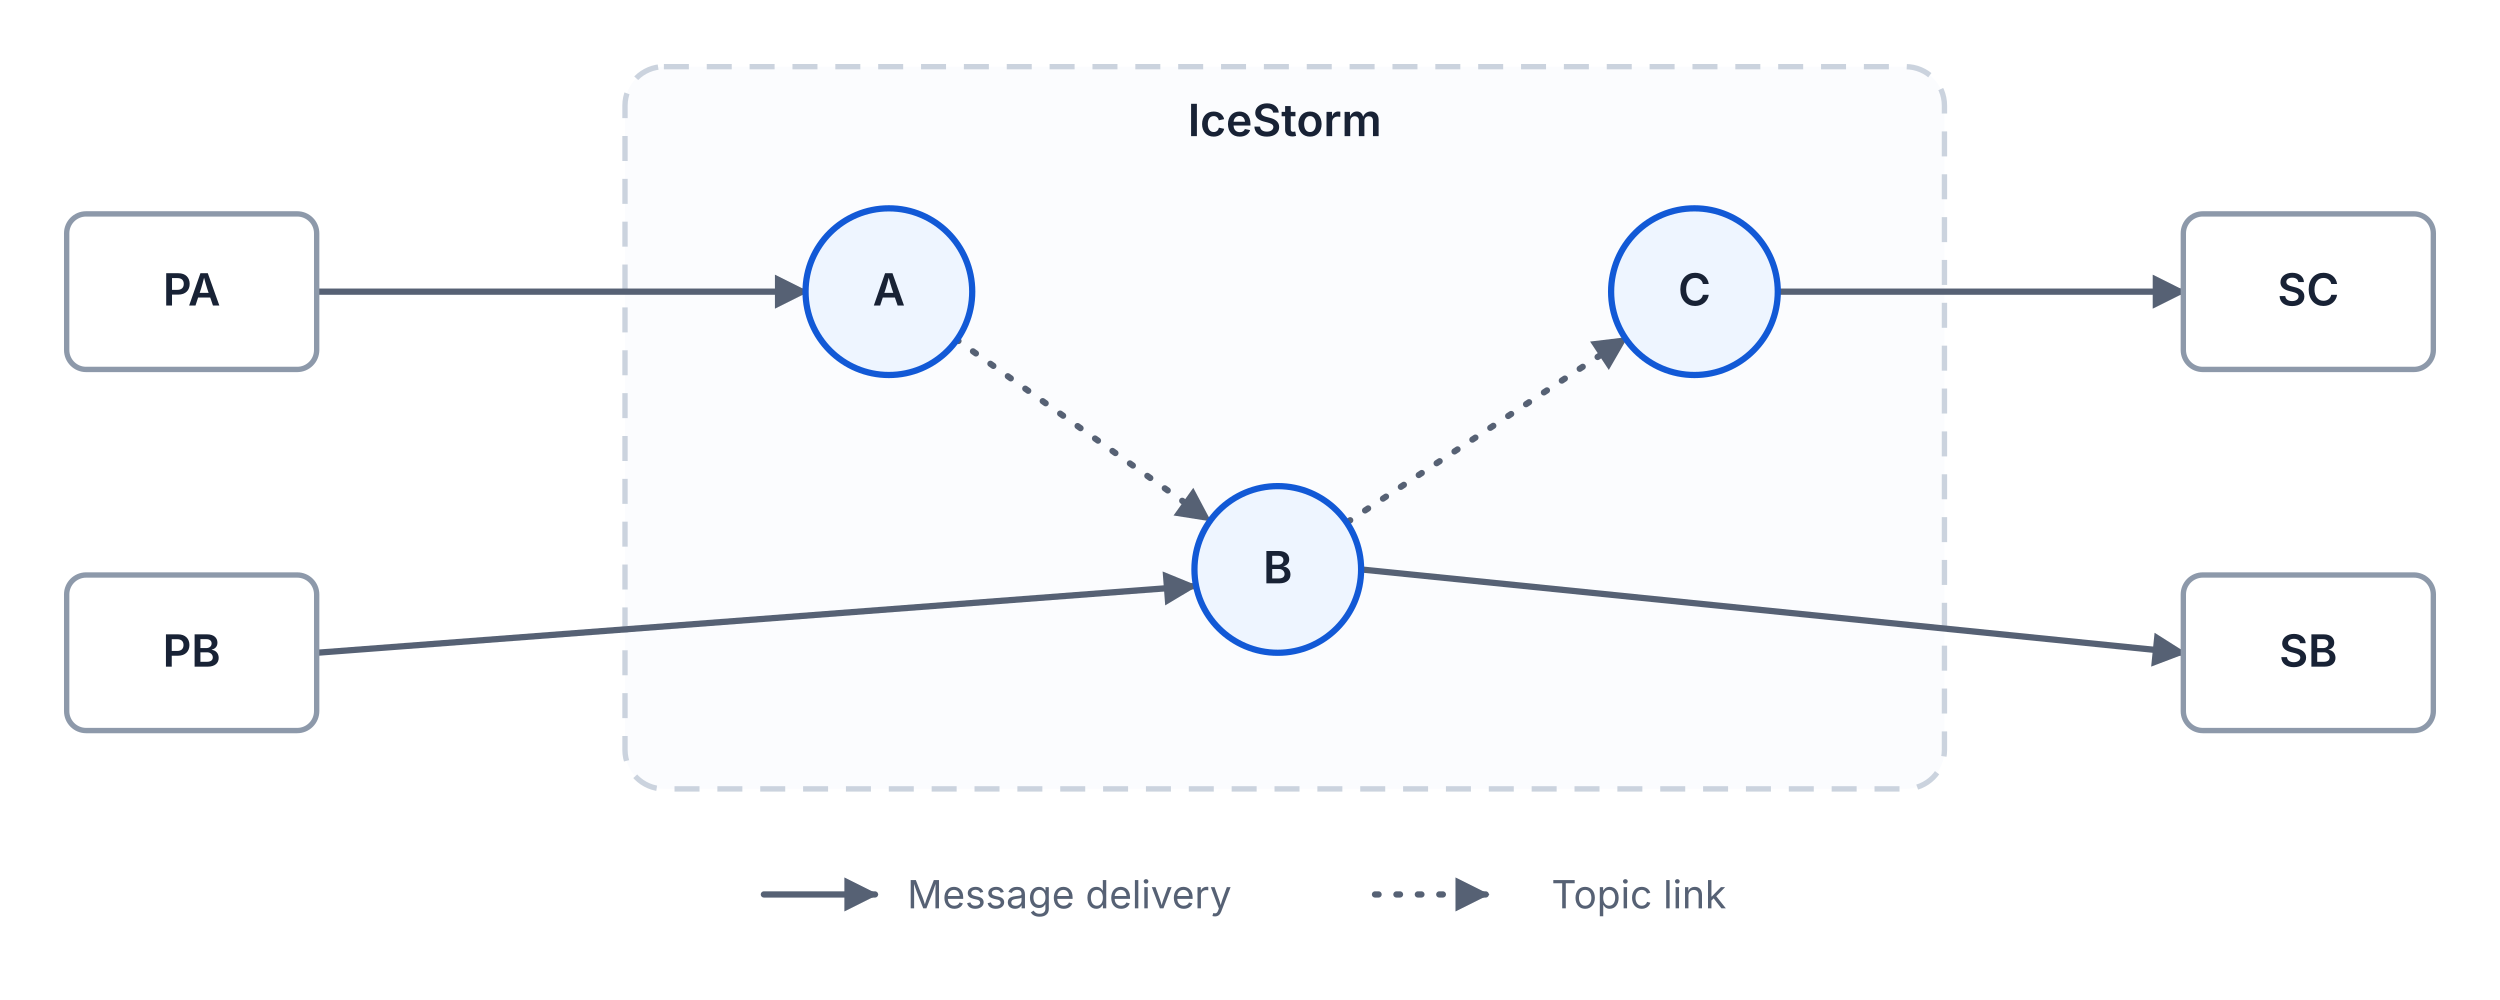
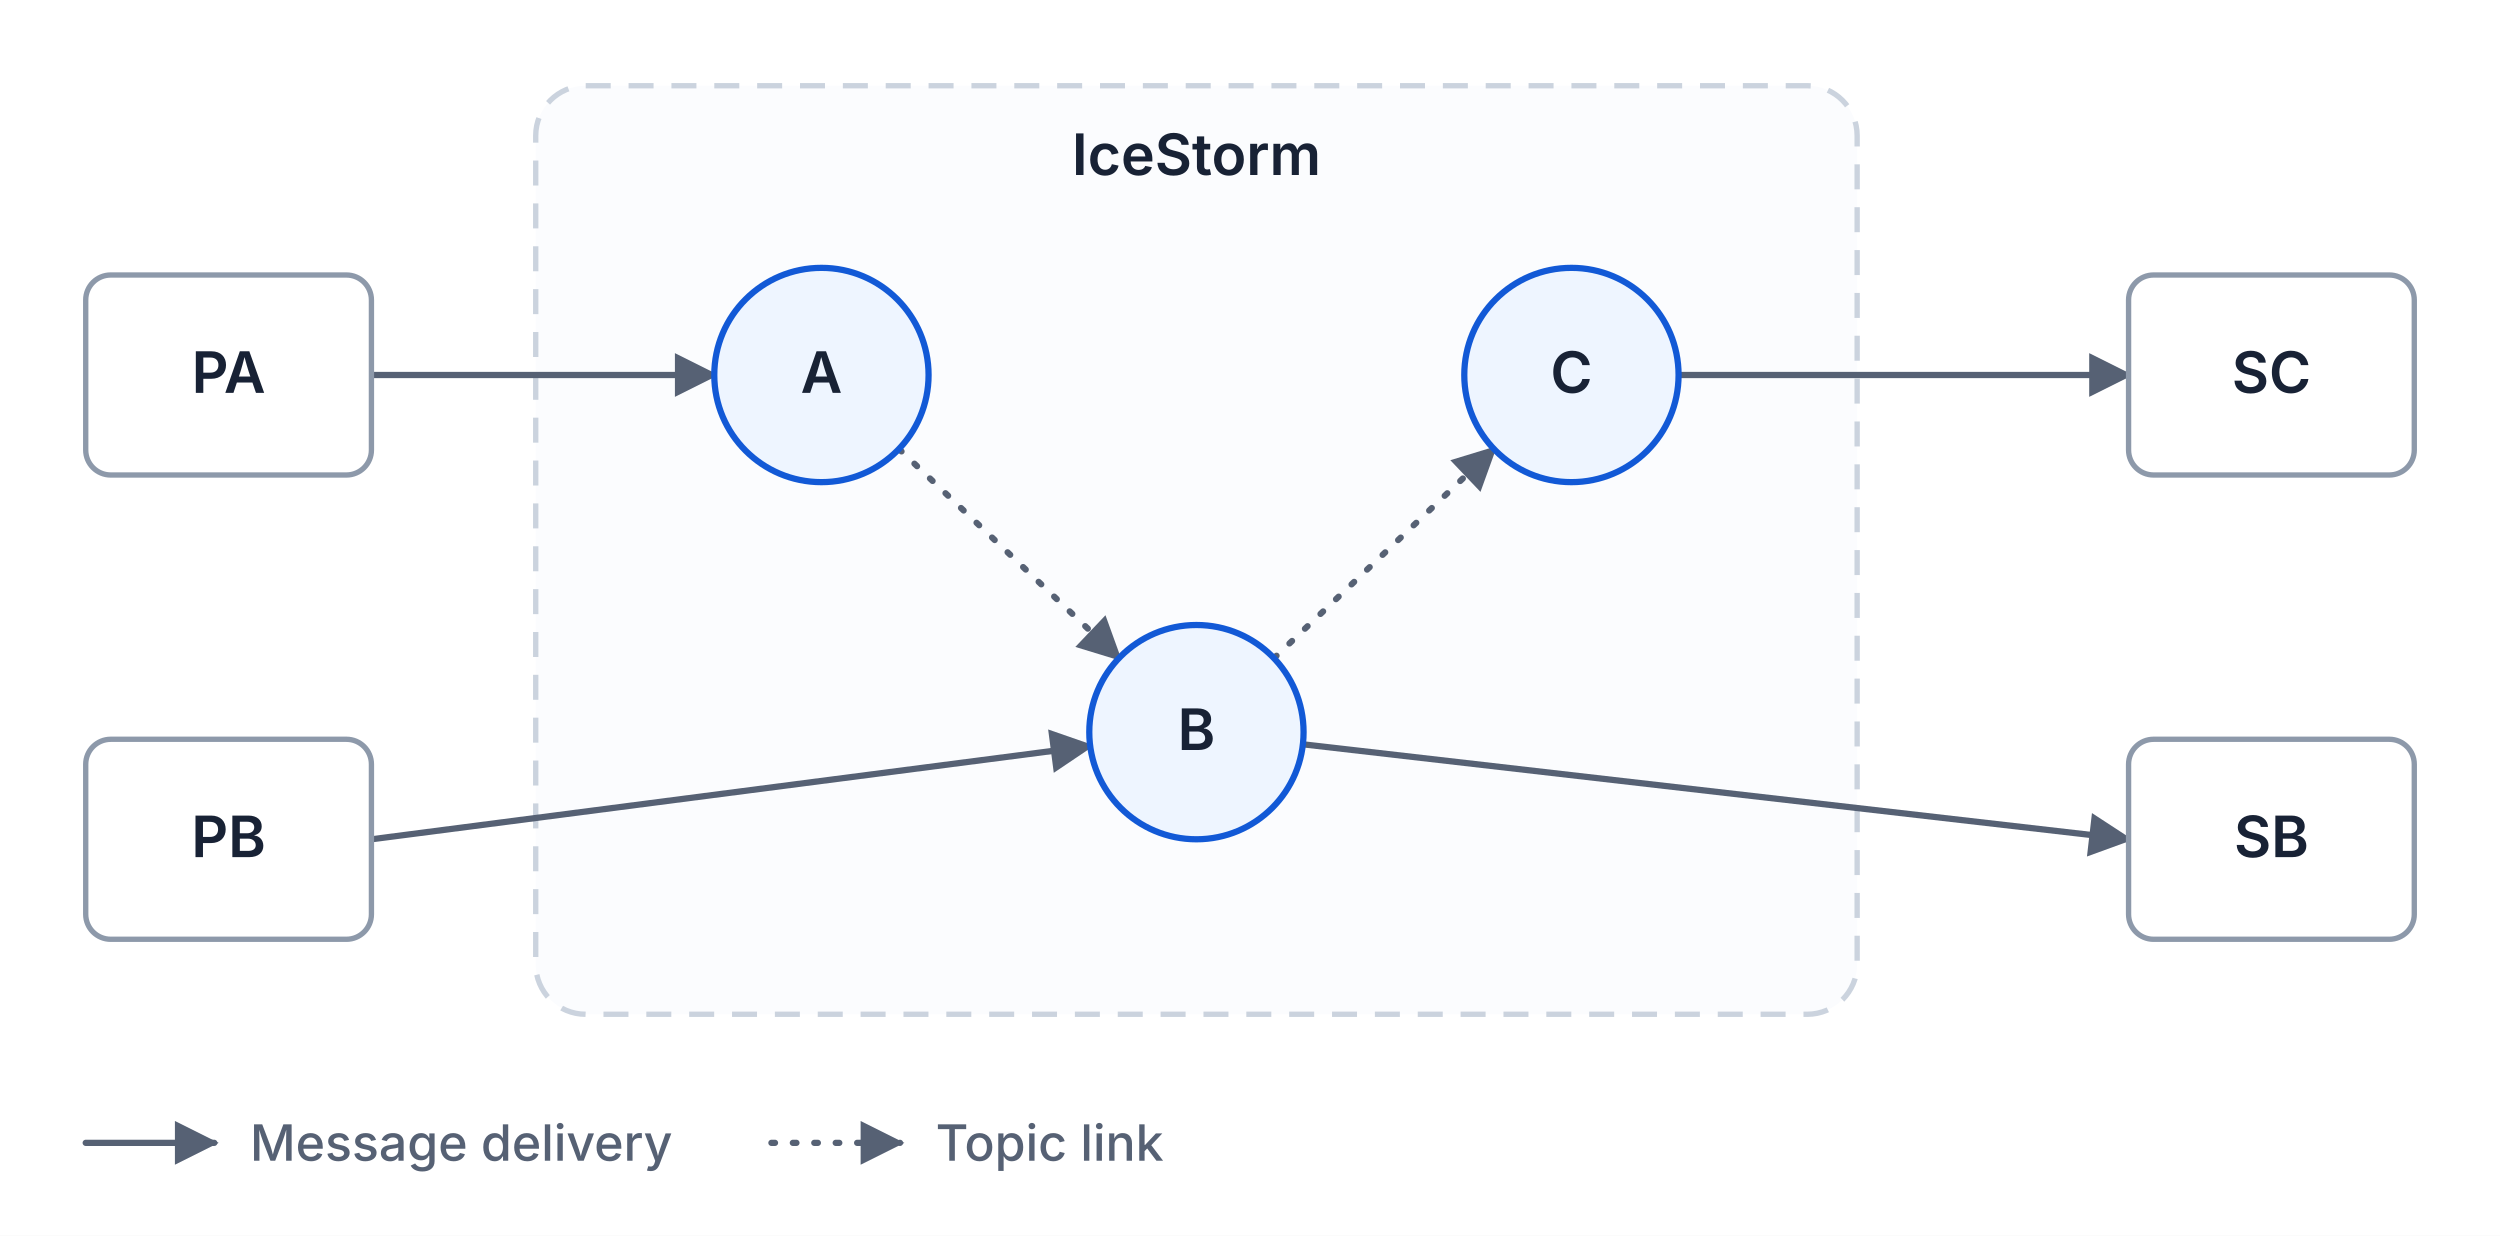
- <svg xmlns="http://www.w3.org/2000/svg" width="700" height="280" viewBox="0 0 900 360" role="img" aria-labelledby="title description">
+ <svg xmlns="http://www.w3.org/2000/svg" width="700" height="346.00" viewBox="0 0 700 346" role="img" aria-labelledby="title description">
  <defs>
    <marker id="arrow" viewBox="0 0 8 8" refX="7.2" refY="4" markerWidth="7" markerHeight="7" orient="auto-start-reverse">
      <path d="M 0 0 L 8 4 L 0 8 Z" fill="#566174" />
    </marker>
  </defs>
  <style>
    text {
      fill: #182235;
      font-family: Inter, ui-sans-serif, system-ui, -apple-system, BlinkMacSystemFont, "Segoe UI", sans-serif;
    }
    .label {
      font-size: 16px;
      font-weight: 600;
      text-anchor: middle;
    }
    .application {
      fill: #ffffff;
      stroke: #8d99aa;
      stroke-width: 1.5;
    }
    .runtime {
      fill: #eef5ff;
      stroke: #1259d6;
      stroke-width: 1.75;
    }
    .boundary {
      fill: #fbfcfe;
      stroke: #cbd3de;
      stroke-width: 1.5;
      stroke-dasharray: 7 5;
    }
    .connector {
      fill: none;
      stroke: #566174;
      stroke-width: 1.75;
      stroke-linecap: round;
      stroke-linejoin: round;
    }
    .topic-link {
      stroke-dasharray: 1 5;
    }
    .legend-label {
      fill: #566174;
      font-size: 14px;
-       text-anchor: middle;
+       font-weight: 500;
    }
    .one-way {
      marker-end: url(#arrow);
    }
  </style>
-   <rect width="900" height="360" fill="#ffffff" />
+   <rect width="700" height="346" fill="#ffffff" />
  <g id="boundaries" aria-hidden="true">
-     <rect class="boundary" x="225" y="24" width="475" height="260" rx="14" vector-effect="non-scaling-stroke" />
+     <rect class="boundary" x="150" y="24" width="370" height="260" rx="14" vector-effect="non-scaling-stroke" />
  </g>
  <g id="connectors" aria-hidden="true">
-     <path class="connector one-way" d="M 275 322 H 315" vector-effect="non-scaling-stroke" />
-     <path class="connector one-way topic-link" d="M 495 322 H 535" vector-effect="non-scaling-stroke" />
-     <path class="connector one-way" d="M 114 105 L 290 105" vector-effect="non-scaling-stroke" />
-     <path class="connector one-way" d="M 114 235 L 430 211" vector-effect="non-scaling-stroke" />
-     <path class="connector one-way topic-link" d="M 344 122 L 435 187" vector-effect="non-scaling-stroke" />
-     <path class="connector one-way topic-link" d="M 485 188 L 585 122" vector-effect="non-scaling-stroke" />
-     <path class="connector one-way" d="M 640 105 L 786 105" vector-effect="non-scaling-stroke" />
-     <path class="connector one-way" d="M 490 205 L 786 235" vector-effect="non-scaling-stroke" />
+     <path class="connector one-way" d="M 24 320 H 60" vector-effect="non-scaling-stroke" />
+     <path class="connector one-way topic-link" d="M 216 320 H 252" vector-effect="non-scaling-stroke" />
+     <path class="connector one-way" d="M 104 105 L 200 105" vector-effect="non-scaling-stroke" />
+     <path class="connector one-way" d="M 104 235 L 305.2 208.9" vector-effect="non-scaling-stroke" />
+     <path class="connector one-way topic-link" d="M 251.7 125.7 L 313.3 184.3" vector-effect="non-scaling-stroke" />
+     <path class="connector one-way topic-link" d="M 356.7 184.3 L 418.3 125.7" vector-effect="non-scaling-stroke" />
+     <path class="connector one-way" d="M 470 105 L 596 105" vector-effect="non-scaling-stroke" />
+     <path class="connector one-way" d="M 364.8 208.4 L 596 235" vector-effect="non-scaling-stroke" />
  </g>
  <g id="components" aria-hidden="true">
-     <rect class="application" x="24" y="77" width="90" height="56" rx="7" vector-effect="non-scaling-stroke" />
-     <rect class="application" x="24" y="207" width="90" height="56" rx="7" vector-effect="non-scaling-stroke" />
-     <circle class="runtime" cx="320" cy="105" r="30" vector-effect="non-scaling-stroke" />
-     <circle class="runtime" cx="460" cy="205" r="30" vector-effect="non-scaling-stroke" />
-     <circle class="runtime" cx="610" cy="105" r="30" vector-effect="non-scaling-stroke" />
-     <rect class="application" x="786" y="77" width="90" height="56" rx="7" vector-effect="non-scaling-stroke" />
-     <rect class="application" x="786" y="207" width="90" height="56" rx="7" vector-effect="non-scaling-stroke" />
+     <rect class="application" x="24" y="77" width="80" height="56" rx="7" vector-effect="non-scaling-stroke" />
+     <rect class="application" x="24" y="207" width="80" height="56" rx="7" vector-effect="non-scaling-stroke" />
+     <circle class="runtime" cx="230" cy="105" r="30" vector-effect="non-scaling-stroke" />
+     <circle class="runtime" cx="335" cy="205" r="30" vector-effect="non-scaling-stroke" />
+     <circle class="runtime" cx="440" cy="105" r="30" vector-effect="non-scaling-stroke" />
+     <rect class="application" x="596" y="77" width="80" height="56" rx="7" vector-effect="non-scaling-stroke" />
+     <rect class="application" x="596" y="207" width="80" height="56" rx="7" vector-effect="non-scaling-stroke" />
  </g>
  <g id="labels">
-     <text class="legend-label" x="385" y="327">Message delivery</text>
-     <text class="legend-label" x="590" y="327">Topic link</text>
-     <text class="label" x="462.5" y="49">IceStorm</text>
-     <text class="label" x="69.0" y="110.0">PA</text>
-     <text class="label" x="69.0" y="240.0">PB</text>
-     <text class="label" x="320" y="110">A</text>
-     <text class="label" x="460" y="210">B</text>
-     <text class="label" x="610" y="110">C</text>
-     <text class="label" x="831.0" y="110.0">SC</text>
-     <text class="label" x="831.0" y="240.0">SB</text>
+     <text class="legend-label" x="70" y="325">Message delivery</text>
+     <text class="legend-label" x="262" y="325">Topic link</text>
+     <text class="label" x="335" y="49">IceStorm</text>
+     <text class="label" x="64" y="110">PA</text>
+     <text class="label" x="64" y="240">PB</text>
+     <text class="label" x="230" y="110">A</text>
+     <text class="label" x="335" y="210">B</text>
+     <text class="label" x="440" y="110">C</text>
+     <text class="label" x="636" y="110">SC</text>
+     <text class="label" x="636" y="240">SB</text>
  </g>
</svg>
